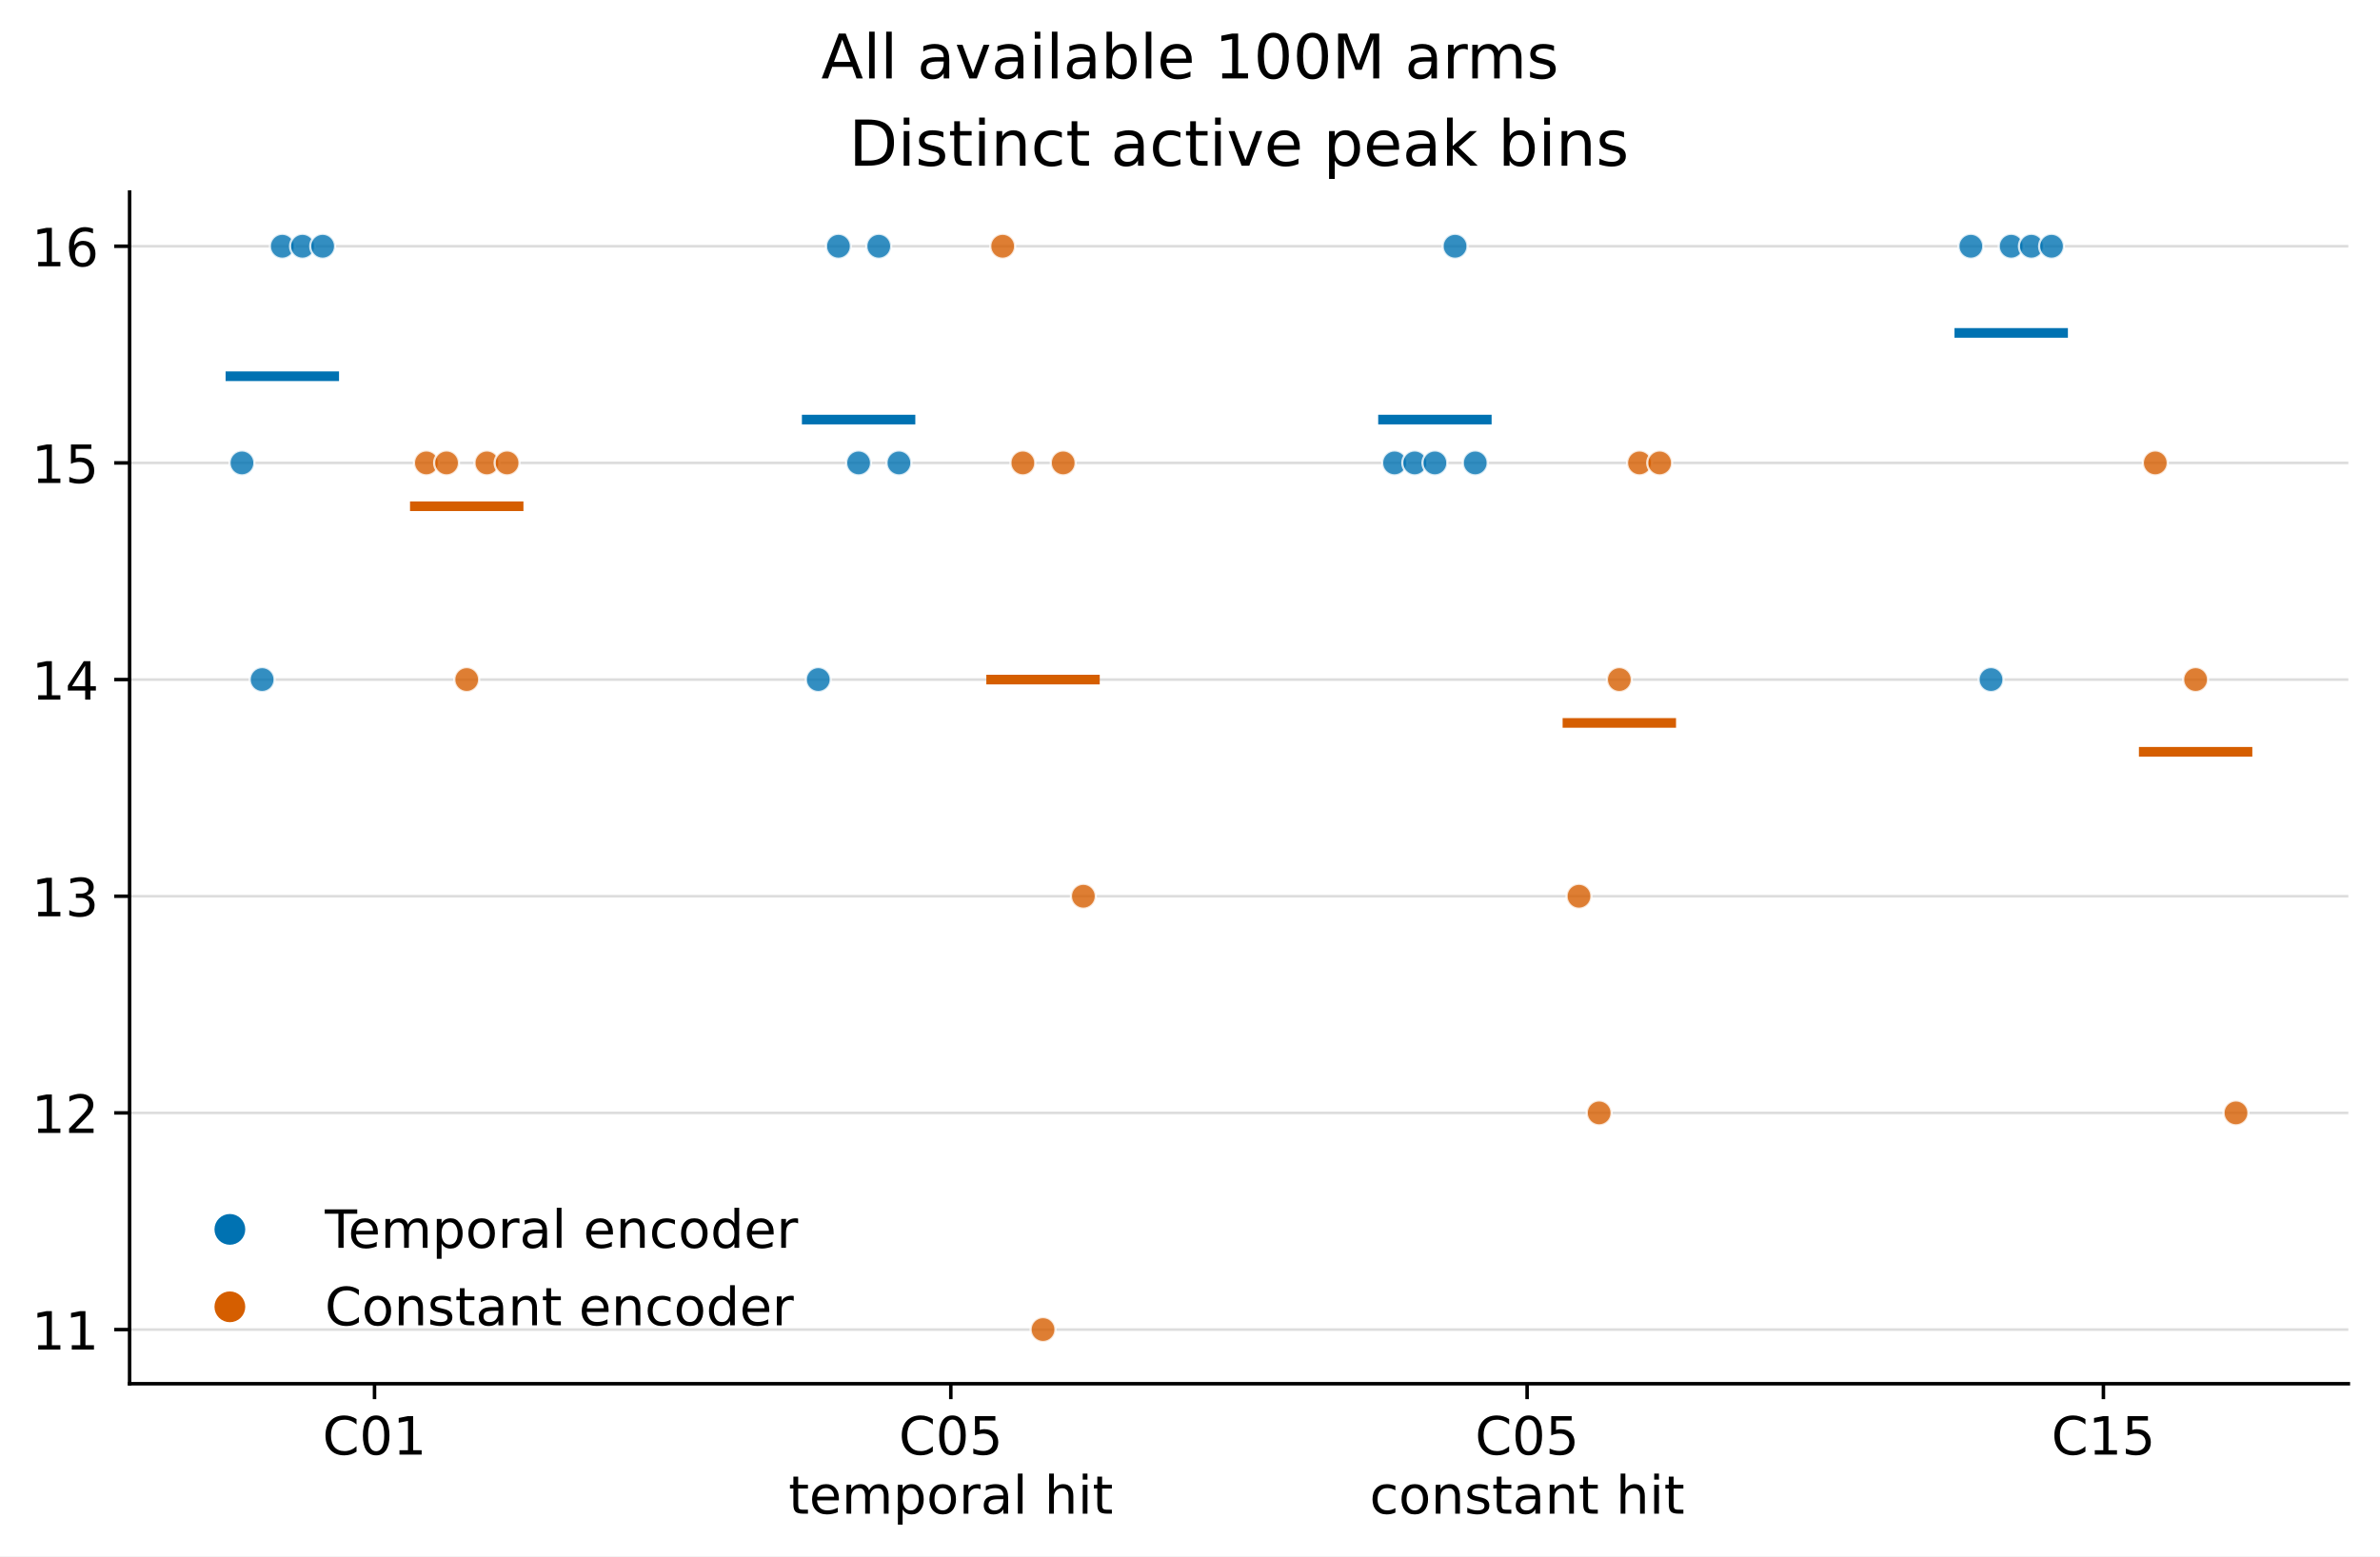
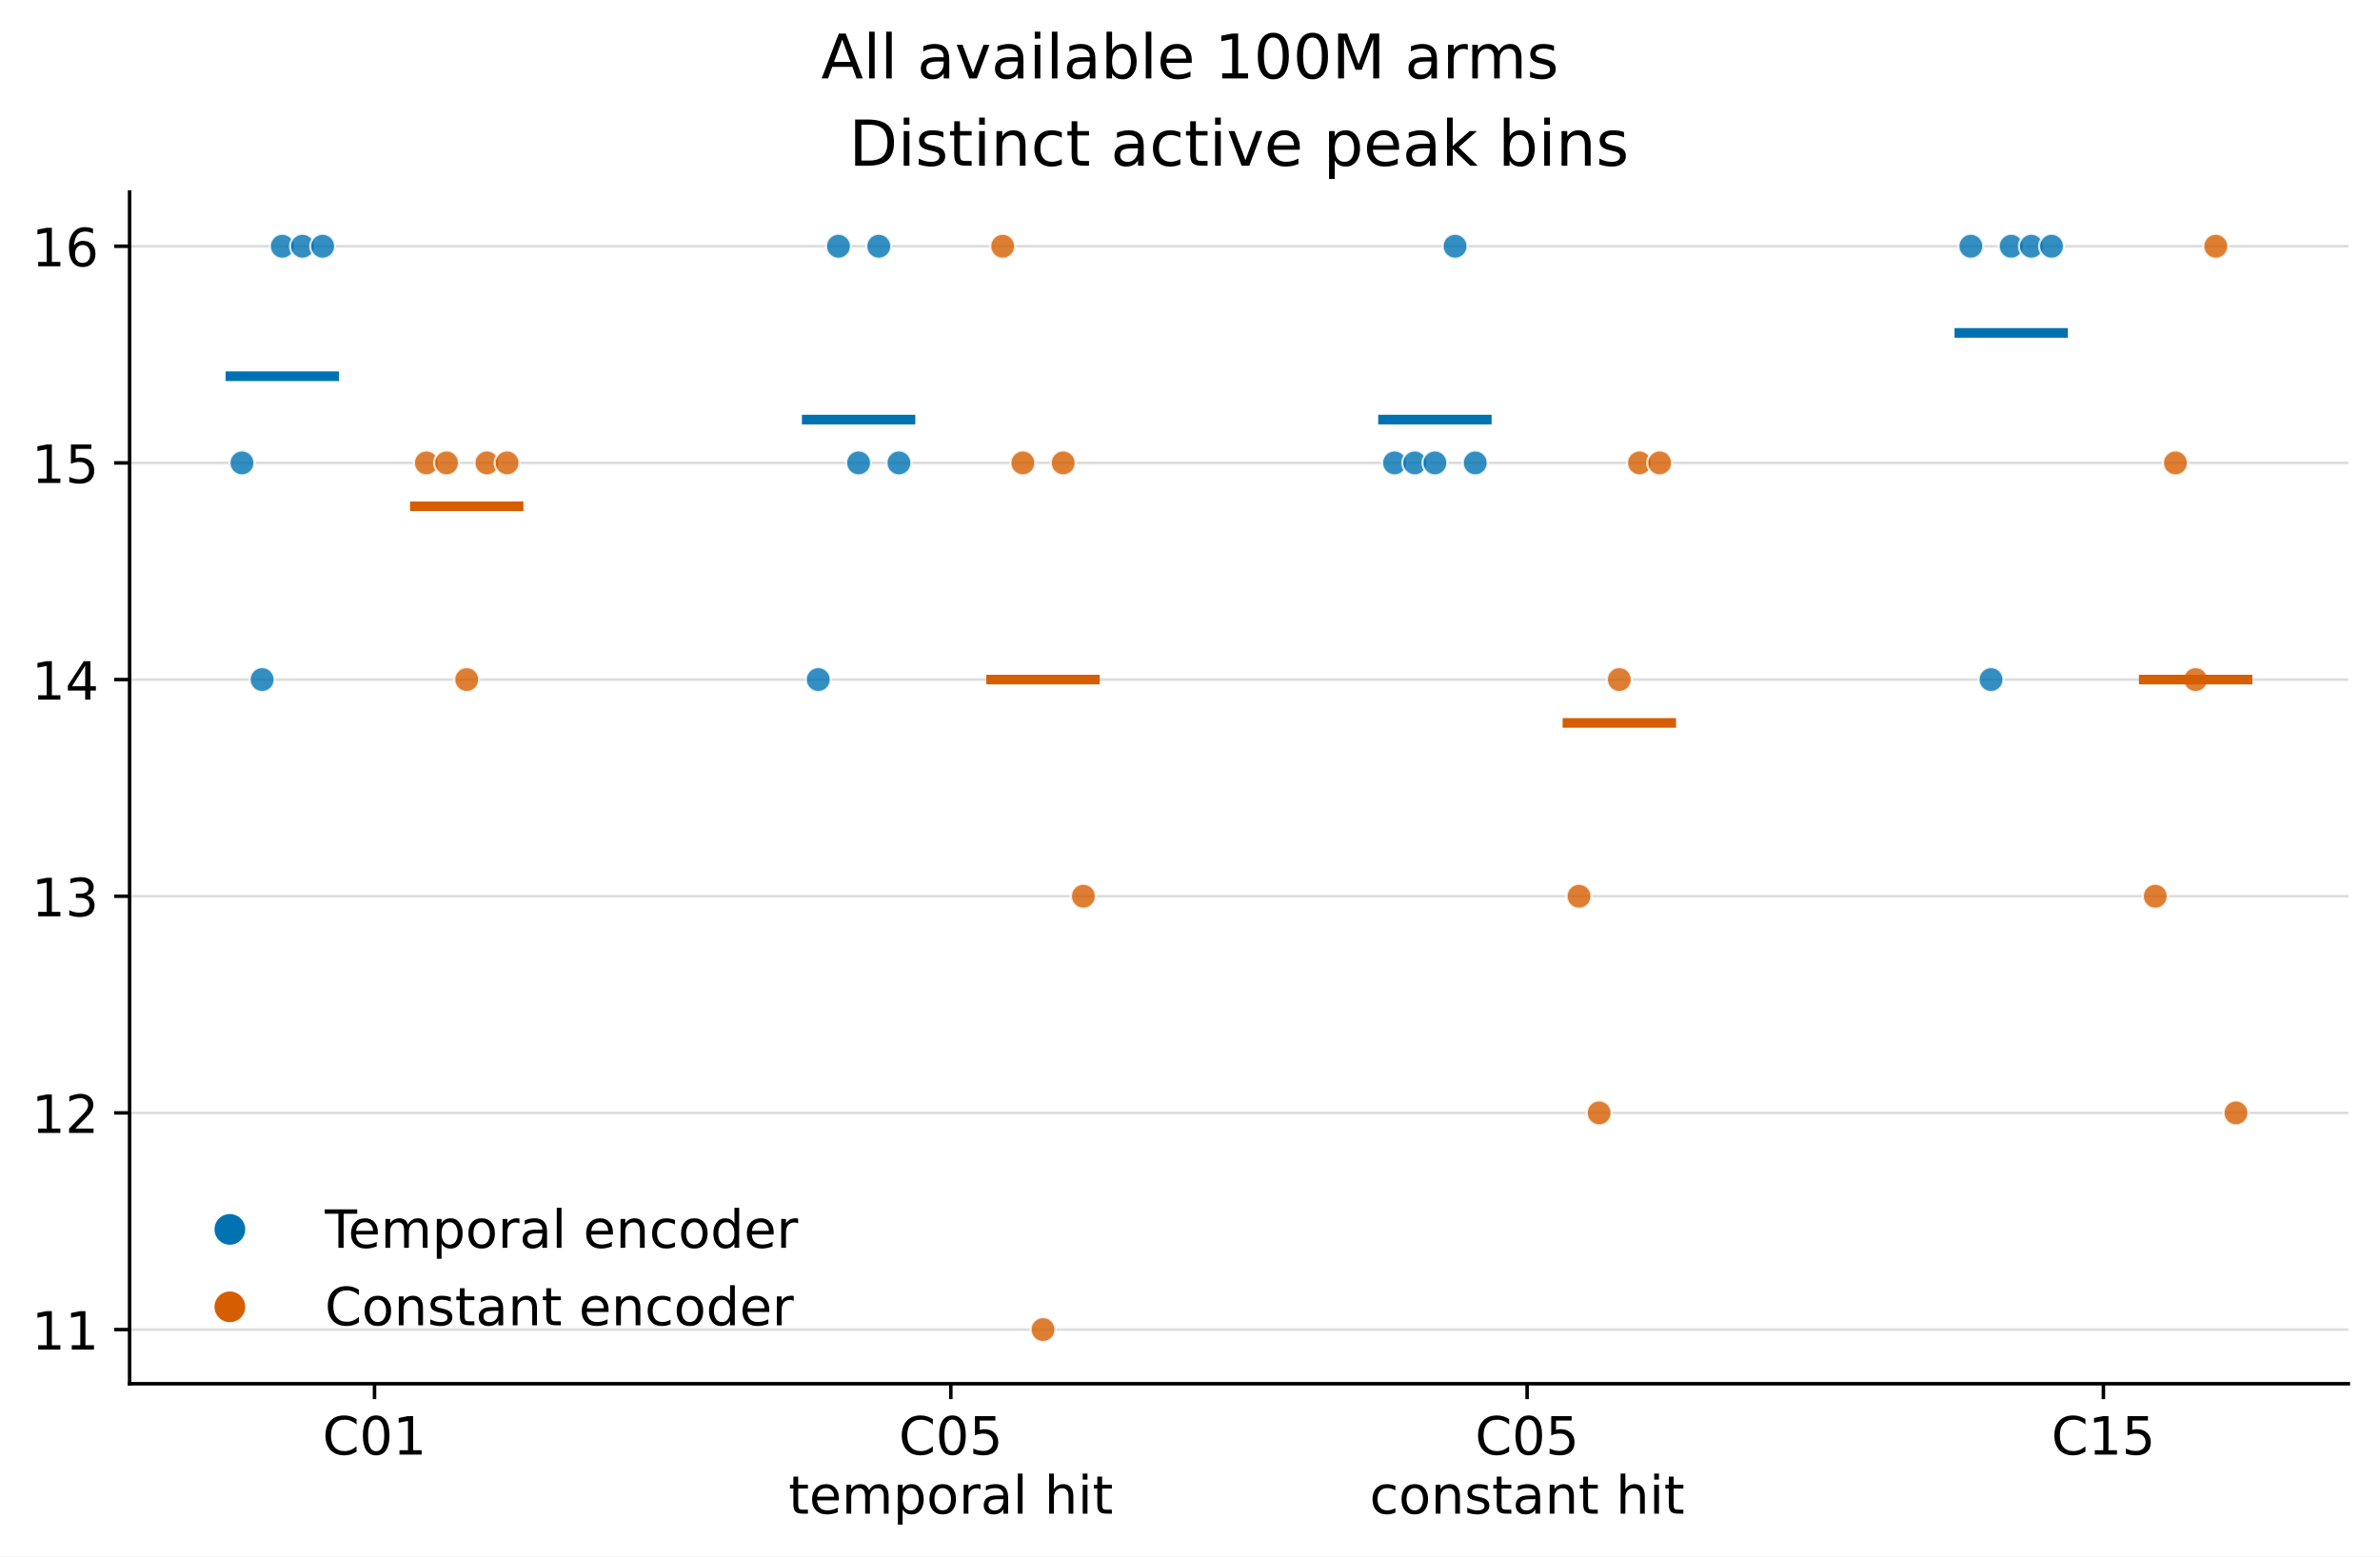
<svg xmlns="http://www.w3.org/2000/svg" xmlns:xlink="http://www.w3.org/1999/xlink" width="541.2pt" height="354pt" viewBox="0 0 541.2 354" version="1.1">
  <defs>
    <style type="text/css">*{stroke-linejoin: round; stroke-linecap: butt}</style>
  </defs>
  <g id="figure_1">
    <g id="patch_1">
      <path d="M 0 354 L 541.2 354 L 541.2 0 L 0 0 z " style="fill: #ffffff" />
    </g>
    <g id="axes_1">
      <g id="patch_2">
        <path d="M 29.47 314.748 L 534 314.748 L 534 43.692 L 29.47 43.692 z " style="fill: #ffffff" />
      </g>
      <g id="matplotlib.axis_1">
        <g id="xtick_1">
          <g id="line2d_1">
            <defs>
              <path id="mef62edf60f" d="M 0 0 L 0 3.5 " style="stroke: #000000; stroke-width: 0.8" />
            </defs>
            <g>
              <use xlink:href="#mef62edf60f" x="85.165" y="314.748" style="stroke: #000000; stroke-width: 0.8" />
            </g>
          </g>
          <g id="text_1">
            <text style="font-size: 12px; font-family: 'DejaVu Sans'; text-anchor: middle" x="85.165" y="330.867" transform="rotate(-0 85.16482 330.8665)">C01</text>
          </g>
        </g>
        <g id="xtick_2">
          <g id="line2d_2">
            <g>
              <use xlink:href="#mef62edf60f" x="216.211" y="314.748" style="stroke: #000000; stroke-width: 0.8" />
            </g>
          </g>
          <g id="text_2">
            <text style="font-size: 12px; font-family: 'DejaVu Sans'" transform="translate(204.3868 330.8665)">C05</text>
            <text style="font-size: 12px; font-family: 'DejaVu Sans'" transform="translate(179.3039 344.3039)">temporal hit</text>
          </g>
        </g>
        <g id="xtick_3">
          <g id="line2d_3">
            <g>
              <use xlink:href="#mef62edf60f" x="347.258" y="314.748" style="stroke: #000000; stroke-width: 0.8" />
            </g>
          </g>
          <g id="text_3">
            <text style="font-size: 12px; font-family: 'DejaVu Sans'" transform="translate(335.4334 330.8665)">C05</text>
            <text style="font-size: 12px; font-family: 'DejaVu Sans'" transform="translate(311.4474 344.3039)">constant hit</text>
          </g>
        </g>
        <g id="xtick_4">
          <g id="line2d_4">
            <g>
              <use xlink:href="#mef62edf60f" x="478.305" y="314.748" style="stroke: #000000; stroke-width: 0.8" />
            </g>
          </g>
          <g id="text_4">
            <text style="font-size: 12px; font-family: 'DejaVu Sans'; text-anchor: middle" x="478.305" y="330.867" transform="rotate(-0 478.3047 330.8665)">C15</text>
          </g>
        </g>
      </g>
      <g id="matplotlib.axis_2">
        <g id="ytick_1">
          <g id="line2d_5">
            <path d="M 29.47 302.428 L 534 302.428 " clip-path="url(#p71c94ce2a3)" style="fill: none; stroke: #dddddd; stroke-width: 0.6; stroke-linecap: square" />
          </g>
          <g id="line2d_6">
            <defs>
              <path id="md314a975cc" d="M 0 0 L -3.5 0 " style="stroke: #000000; stroke-width: 0.8" />
            </defs>
            <g>
              <use xlink:href="#md314a975cc" x="29.47" y="302.428" style="stroke: #000000; stroke-width: 0.8" />
            </g>
          </g>
          <g id="text_5">
            <text style="font-size: 12px; font-family: 'DejaVu Sans'; text-anchor: end" x="22.47" y="306.987" transform="rotate(-0 22.47 306.9867)">11</text>
          </g>
        </g>
        <g id="ytick_2">
          <g id="line2d_7">
            <path d="M 29.47 253.145 L 534 253.145 " clip-path="url(#p71c94ce2a3)" style="fill: none; stroke: #dddddd; stroke-width: 0.6; stroke-linecap: square" />
          </g>
          <g id="line2d_8">
            <g>
              <use xlink:href="#md314a975cc" x="29.47" y="253.145" style="stroke: #000000; stroke-width: 0.8" />
            </g>
          </g>
          <g id="text_6">
            <text style="font-size: 12px; font-family: 'DejaVu Sans'; text-anchor: end" x="22.47" y="257.704" transform="rotate(-0 22.47 257.7036)">12</text>
          </g>
        </g>
        <g id="ytick_3">
          <g id="line2d_9">
            <path d="M 29.47 203.862 L 534 203.862 " clip-path="url(#p71c94ce2a3)" style="fill: none; stroke: #dddddd; stroke-width: 0.6; stroke-linecap: square" />
          </g>
          <g id="line2d_10">
            <g>
              <use xlink:href="#md314a975cc" x="29.47" y="203.862" style="stroke: #000000; stroke-width: 0.8" />
            </g>
          </g>
          <g id="text_7">
            <text style="font-size: 12px; font-family: 'DejaVu Sans'; text-anchor: end" x="22.47" y="208.421" transform="rotate(-0 22.47 208.4206)">13</text>
          </g>
        </g>
        <g id="ytick_4">
          <g id="line2d_11">
            <path d="M 29.47 154.578 L 534 154.578 " clip-path="url(#p71c94ce2a3)" style="fill: none; stroke: #dddddd; stroke-width: 0.6; stroke-linecap: square" />
          </g>
          <g id="line2d_12">
            <g>
              <use xlink:href="#md314a975cc" x="29.47" y="154.578" style="stroke: #000000; stroke-width: 0.8" />
            </g>
          </g>
          <g id="text_8">
            <text style="font-size: 12px; font-family: 'DejaVu Sans'; text-anchor: end" x="22.47" y="159.138" transform="rotate(-0 22.47 159.1375)">14</text>
          </g>
        </g>
        <g id="ytick_5">
          <g id="line2d_13">
            <path d="M 29.47 105.295 L 534 105.295 " clip-path="url(#p71c94ce2a3)" style="fill: none; stroke: #dddddd; stroke-width: 0.6; stroke-linecap: square" />
          </g>
          <g id="line2d_14">
            <g>
              <use xlink:href="#md314a975cc" x="29.47" y="105.295" style="stroke: #000000; stroke-width: 0.8" />
            </g>
          </g>
          <g id="text_9">
            <text style="font-size: 12px; font-family: 'DejaVu Sans'; text-anchor: end" x="22.47" y="109.854" transform="rotate(-0 22.47 109.8545)">15</text>
          </g>
        </g>
        <g id="ytick_6">
          <g id="line2d_15">
            <path d="M 29.47 56.012 L 534 56.012 " clip-path="url(#p71c94ce2a3)" style="fill: none; stroke: #dddddd; stroke-width: 0.6; stroke-linecap: square" />
          </g>
          <g id="line2d_16">
            <g>
              <use xlink:href="#md314a975cc" x="29.47" y="56.012" style="stroke: #000000; stroke-width: 0.8" />
            </g>
          </g>
          <g id="text_10">
            <text style="font-size: 12px; font-family: 'DejaVu Sans'; text-anchor: end" x="22.47" y="60.571" transform="rotate(-0 22.47 60.57143)">16</text>
          </g>
        </g>
      </g>
      <g id="PathCollection_1">
        <defs>
          <path id="m71f8409762" d="M 0 2.828 C 0.75 2.828 1.47 2.53 2 2 C 2.53 1.47 2.828 0.75 2.828 0 C 2.828 -0.75 2.53 -1.47 2 -2 C 1.47 -2.53 0.75 -2.828 0 -2.828 C -0.75 -2.828 -1.47 -2.53 -2 -2 C -2.53 -1.47 -2.828 -0.75 -2.828 0 C -2.828 0.75 -2.53 1.47 -2 2 C -1.47 2.53 -0.75 2.828 0 2.828 z " style="stroke: #ffffff; stroke-opacity: 0.8; stroke-width: 0.5" />
        </defs>
        <g clip-path="url(#p71c94ce2a3)">
          <use xlink:href="#m71f8409762" x="55.024" y="105.295" style="fill: #0072b2; fill-opacity: 0.8; stroke: #ffffff; stroke-opacity: 0.8; stroke-width: 0.5" />
          <use xlink:href="#m71f8409762" x="59.611" y="154.578" style="fill: #0072b2; fill-opacity: 0.8; stroke: #ffffff; stroke-opacity: 0.8; stroke-width: 0.5" />
          <use xlink:href="#m71f8409762" x="64.197" y="56.012" style="fill: #0072b2; fill-opacity: 0.8; stroke: #ffffff; stroke-opacity: 0.8; stroke-width: 0.5" />
          <use xlink:href="#m71f8409762" x="68.784" y="56.012" style="fill: #0072b2; fill-opacity: 0.8; stroke: #ffffff; stroke-opacity: 0.8; stroke-width: 0.5" />
          <use xlink:href="#m71f8409762" x="73.371" y="56.012" style="fill: #0072b2; fill-opacity: 0.8; stroke: #ffffff; stroke-opacity: 0.8; stroke-width: 0.5" />
        </g>
      </g>
      <g id="PathCollection_2">
        <defs>
          <path id="m92dcd0056e" d="M 0 2.828 C 0.75 2.828 1.47 2.53 2 2 C 2.53 1.47 2.828 0.75 2.828 0 C 2.828 -0.75 2.53 -1.47 2 -2 C 1.47 -2.53 0.75 -2.828 0 -2.828 C -0.75 -2.828 -1.47 -2.53 -2 -2 C -2.53 -1.47 -2.828 -0.75 -2.828 0 C -2.828 0.75 -2.53 1.47 -2 2 C -1.47 2.53 -0.75 2.828 0 2.828 z " style="stroke: #ffffff; stroke-opacity: 0.8; stroke-width: 0.5" />
        </defs>
        <g clip-path="url(#p71c94ce2a3)">
          <use xlink:href="#m92dcd0056e" x="96.959" y="105.295" style="fill: #d55e00; fill-opacity: 0.8; stroke: #ffffff; stroke-opacity: 0.8; stroke-width: 0.5" />
          <use xlink:href="#m92dcd0056e" x="101.546" y="105.295" style="fill: #d55e00; fill-opacity: 0.8; stroke: #ffffff; stroke-opacity: 0.8; stroke-width: 0.5" />
          <use xlink:href="#m92dcd0056e" x="106.132" y="154.578" style="fill: #d55e00; fill-opacity: 0.8; stroke: #ffffff; stroke-opacity: 0.8; stroke-width: 0.5" />
          <use xlink:href="#m92dcd0056e" x="110.719" y="105.295" style="fill: #d55e00; fill-opacity: 0.8; stroke: #ffffff; stroke-opacity: 0.8; stroke-width: 0.5" />
          <use xlink:href="#m92dcd0056e" x="115.306" y="105.295" style="fill: #d55e00; fill-opacity: 0.8; stroke: #ffffff; stroke-opacity: 0.8; stroke-width: 0.5" />
        </g>
      </g>
      <g id="PathCollection_3">
        <g clip-path="url(#p71c94ce2a3)">
          <use xlink:href="#m71f8409762" x="186.071" y="154.578" style="fill: #0072b2; fill-opacity: 0.8; stroke: #ffffff; stroke-opacity: 0.8; stroke-width: 0.5" />
          <use xlink:href="#m71f8409762" x="190.657" y="56.012" style="fill: #0072b2; fill-opacity: 0.8; stroke: #ffffff; stroke-opacity: 0.8; stroke-width: 0.5" />
          <use xlink:href="#m71f8409762" x="195.244" y="105.295" style="fill: #0072b2; fill-opacity: 0.8; stroke: #ffffff; stroke-opacity: 0.8; stroke-width: 0.5" />
          <use xlink:href="#m71f8409762" x="199.831" y="56.012" style="fill: #0072b2; fill-opacity: 0.8; stroke: #ffffff; stroke-opacity: 0.8; stroke-width: 0.5" />
          <use xlink:href="#m71f8409762" x="204.417" y="105.295" style="fill: #0072b2; fill-opacity: 0.8; stroke: #ffffff; stroke-opacity: 0.8; stroke-width: 0.5" />
        </g>
      </g>
      <g id="PathCollection_4">
        <g clip-path="url(#p71c94ce2a3)">
          <use xlink:href="#m92dcd0056e" x="228.006" y="56.012" style="fill: #d55e00; fill-opacity: 0.8; stroke: #ffffff; stroke-opacity: 0.8; stroke-width: 0.5" />
          <use xlink:href="#m92dcd0056e" x="232.592" y="105.295" style="fill: #d55e00; fill-opacity: 0.8; stroke: #ffffff; stroke-opacity: 0.8; stroke-width: 0.5" />
          <use xlink:href="#m92dcd0056e" x="237.179" y="302.428" style="fill: #d55e00; fill-opacity: 0.8; stroke: #ffffff; stroke-opacity: 0.8; stroke-width: 0.5" />
          <use xlink:href="#m92dcd0056e" x="241.766" y="105.295" style="fill: #d55e00; fill-opacity: 0.8; stroke: #ffffff; stroke-opacity: 0.8; stroke-width: 0.5" />
          <use xlink:href="#m92dcd0056e" x="246.352" y="203.862" style="fill: #d55e00; fill-opacity: 0.8; stroke: #ffffff; stroke-opacity: 0.8; stroke-width: 0.5" />
        </g>
      </g>
      <g id="PathCollection_5">
        <g clip-path="url(#p71c94ce2a3)">
          <use xlink:href="#m71f8409762" x="317.117" y="105.295" style="fill: #0072b2; fill-opacity: 0.8; stroke: #ffffff; stroke-opacity: 0.8; stroke-width: 0.5" />
          <use xlink:href="#m71f8409762" x="321.704" y="105.295" style="fill: #0072b2; fill-opacity: 0.8; stroke: #ffffff; stroke-opacity: 0.8; stroke-width: 0.5" />
          <use xlink:href="#m71f8409762" x="326.291" y="105.295" style="fill: #0072b2; fill-opacity: 0.8; stroke: #ffffff; stroke-opacity: 0.8; stroke-width: 0.5" />
          <use xlink:href="#m71f8409762" x="330.877" y="56.012" style="fill: #0072b2; fill-opacity: 0.8; stroke: #ffffff; stroke-opacity: 0.8; stroke-width: 0.5" />
          <use xlink:href="#m71f8409762" x="335.464" y="105.295" style="fill: #0072b2; fill-opacity: 0.8; stroke: #ffffff; stroke-opacity: 0.8; stroke-width: 0.5" />
        </g>
      </g>
      <g id="PathCollection_6">
        <g clip-path="url(#p71c94ce2a3)">
          <use xlink:href="#m92dcd0056e" x="359.052" y="203.862" style="fill: #d55e00; fill-opacity: 0.8; stroke: #ffffff; stroke-opacity: 0.8; stroke-width: 0.5" />
          <use xlink:href="#m92dcd0056e" x="363.639" y="253.145" style="fill: #d55e00; fill-opacity: 0.8; stroke: #ffffff; stroke-opacity: 0.8; stroke-width: 0.5" />
          <use xlink:href="#m92dcd0056e" x="368.226" y="154.578" style="fill: #d55e00; fill-opacity: 0.8; stroke: #ffffff; stroke-opacity: 0.8; stroke-width: 0.5" />
          <use xlink:href="#m92dcd0056e" x="372.812" y="105.295" style="fill: #d55e00; fill-opacity: 0.8; stroke: #ffffff; stroke-opacity: 0.8; stroke-width: 0.5" />
          <use xlink:href="#m92dcd0056e" x="377.399" y="105.295" style="fill: #d55e00; fill-opacity: 0.8; stroke: #ffffff; stroke-opacity: 0.8; stroke-width: 0.5" />
        </g>
      </g>
      <g id="PathCollection_7">
        <g clip-path="url(#p71c94ce2a3)">
          <use xlink:href="#m71f8409762" x="448.164" y="56.012" style="fill: #0072b2; fill-opacity: 0.8; stroke: #ffffff; stroke-opacity: 0.8; stroke-width: 0.5" />
          <use xlink:href="#m71f8409762" x="452.751" y="154.578" style="fill: #0072b2; fill-opacity: 0.8; stroke: #ffffff; stroke-opacity: 0.8; stroke-width: 0.5" />
          <use xlink:href="#m71f8409762" x="457.337" y="56.012" style="fill: #0072b2; fill-opacity: 0.8; stroke: #ffffff; stroke-opacity: 0.8; stroke-width: 0.5" />
          <use xlink:href="#m71f8409762" x="461.924" y="56.012" style="fill: #0072b2; fill-opacity: 0.8; stroke: #ffffff; stroke-opacity: 0.8; stroke-width: 0.5" />
          <use xlink:href="#m71f8409762" x="466.511" y="56.012" style="fill: #0072b2; fill-opacity: 0.8; stroke: #ffffff; stroke-opacity: 0.8; stroke-width: 0.5" />
        </g>
      </g>
      <g id="PathCollection_8">
        <g clip-path="url(#p71c94ce2a3)">
-           <use xlink:href="#m92dcd0056e" x="490.099" y="105.295" style="fill: #d55e00; fill-opacity: 0.8; stroke: #ffffff; stroke-opacity: 0.8; stroke-width: 0.5" />
+           <use xlink:href="#m92dcd0056e" x="490.099" y="203.862" style="fill: #d55e00; fill-opacity: 0.8; stroke: #ffffff; stroke-opacity: 0.8; stroke-width: 0.5" />
+           <use xlink:href="#m92dcd0056e" x="494.686" y="105.295" style="fill: #d55e00; fill-opacity: 0.8; stroke: #ffffff; stroke-opacity: 0.8; stroke-width: 0.5" />
          <use xlink:href="#m92dcd0056e" x="499.272" y="154.578" style="fill: #d55e00; fill-opacity: 0.8; stroke: #ffffff; stroke-opacity: 0.8; stroke-width: 0.5" />
+           <use xlink:href="#m92dcd0056e" x="503.859" y="56.012" style="fill: #d55e00; fill-opacity: 0.8; stroke: #ffffff; stroke-opacity: 0.8; stroke-width: 0.5" />
          <use xlink:href="#m92dcd0056e" x="508.445" y="253.145" style="fill: #d55e00; fill-opacity: 0.8; stroke: #ffffff; stroke-opacity: 0.8; stroke-width: 0.5" />
        </g>
      </g>
      <g id="patch_3">
        <path d="M 29.47 314.748 L 29.47 43.692 " style="fill: none; stroke: #000000; stroke-width: 0.8; stroke-linejoin: miter; stroke-linecap: square" />
      </g>
      <g id="patch_4">
        <path d="M 29.47 314.748 L 534 314.748 " style="fill: none; stroke: #000000; stroke-width: 0.8; stroke-linejoin: miter; stroke-linecap: square" />
      </g>
      <g id="line2d_17">
        <path d="M 52.403 85.582 L 75.992 85.582 " clip-path="url(#p71c94ce2a3)" style="fill: none; stroke: #0072b2; stroke-width: 2.2; stroke-linecap: square" />
      </g>
      <g id="line2d_18">
        <path d="M 94.338 115.152 L 117.926 115.152 " clip-path="url(#p71c94ce2a3)" style="fill: none; stroke: #d55e00; stroke-width: 2.2; stroke-linecap: square" />
      </g>
      <g id="line2d_19">
        <path d="M 183.45 95.439 L 207.038 95.439 " clip-path="url(#p71c94ce2a3)" style="fill: none; stroke: #0072b2; stroke-width: 2.2; stroke-linecap: square" />
      </g>
      <g id="line2d_20">
        <path d="M 225.385 154.578 L 248.973 154.578 " clip-path="url(#p71c94ce2a3)" style="fill: none; stroke: #d55e00; stroke-width: 2.2; stroke-linecap: square" />
      </g>
      <g id="line2d_21">
        <path d="M 314.496 95.439 L 338.085 95.439 " clip-path="url(#p71c94ce2a3)" style="fill: none; stroke: #0072b2; stroke-width: 2.2; stroke-linecap: square" />
      </g>
      <g id="line2d_22">
        <path d="M 356.431 164.435 L 380.02 164.435 " clip-path="url(#p71c94ce2a3)" style="fill: none; stroke: #d55e00; stroke-width: 2.2; stroke-linecap: square" />
      </g>
      <g id="line2d_23">
        <path d="M 445.543 75.726 L 469.131 75.726 " clip-path="url(#p71c94ce2a3)" style="fill: none; stroke: #0072b2; stroke-width: 2.2; stroke-linecap: square" />
      </g>
      <g id="line2d_24">
-         <path d="M 487.478 171.006 L 511.066 171.006 " clip-path="url(#p71c94ce2a3)" style="fill: none; stroke: #d55e00; stroke-width: 2.2; stroke-linecap: square" />
+         <path d="M 487.478 154.578 L 511.066 154.578 " clip-path="url(#p71c94ce2a3)" style="fill: none; stroke: #d55e00; stroke-width: 2.2; stroke-linecap: square" />
      </g>
      <g id="text_11">
        <text style="font-size: 14.4px; font-family: 'DejaVu Sans'; text-anchor: middle" x="281.735" y="37.692" transform="rotate(-0 281.7348 37.69161)">Distinct active peak bins</text>
      </g>
      <g id="legend_1">
        <g id="line2d_25">
          <defs>
            <path id="m54ad3a0422" d="M 0 3 C 0.796 3 1.559 2.684 2.121 2.121 C 2.684 1.559 3 0.796 3 0 C 3 -0.796 2.684 -1.559 2.121 -2.121 C 1.559 -2.684 0.796 -3 0 -3 C -0.796 -3 -1.559 -2.684 -2.121 -2.121 C -2.684 -1.559 -3 -0.796 -3 0 C -3 0.796 -2.684 1.559 -2.121 2.121 C -1.559 2.684 -0.796 3 0 3 z " style="stroke: #0072b2" />
          </defs>
          <g>
            <use xlink:href="#m54ad3a0422" x="52.27" y="279.639" style="fill: #0072b2; stroke: #0072b2" />
          </g>
        </g>
        <g id="text_12">
          <text style="font-size: 12px; font-family: 'DejaVu Sans'; text-anchor: start" x="73.87" y="283.839" transform="rotate(-0 73.87 283.839)">Temporal encoder</text>
        </g>
        <g id="line2d_26">
          <defs>
            <path id="md492a3eee7" d="M 0 3 C 0.796 3 1.559 2.684 2.121 2.121 C 2.684 1.559 3 0.796 3 0 C 3 -0.796 2.684 -1.559 2.121 -2.121 C 1.559 -2.684 0.796 -3 0 -3 C -0.796 -3 -1.559 -2.684 -2.121 -2.121 C -2.684 -1.559 -3 -0.796 -3 0 C -3 0.796 -2.684 1.559 -2.121 2.121 C -1.559 2.684 -0.796 3 0 3 z " style="stroke: #d55e00" />
          </defs>
          <g>
            <use xlink:href="#md492a3eee7" x="52.27" y="297.253" style="fill: #d55e00; stroke: #d55e00" />
          </g>
        </g>
        <g id="text_13">
          <text style="font-size: 12px; font-family: 'DejaVu Sans'; text-anchor: start" x="73.87" y="301.453" transform="rotate(-0 73.87 301.4528)">Constant encoder</text>
        </g>
      </g>
    </g>
    <g id="text_14">
      <text style="font-size: 14px; font-family: 'DejaVu Sans'; text-anchor: middle" x="270.6" y="17.838" transform="rotate(-0 270.5998 17.83781)">All available 100M arms</text>
    </g>
  </g>
  <defs>
    <clipPath id="p71c94ce2a3">
      <rect x="29.47" y="43.692" width="504.53" height="271.057" />
    </clipPath>
  </defs>
</svg>
